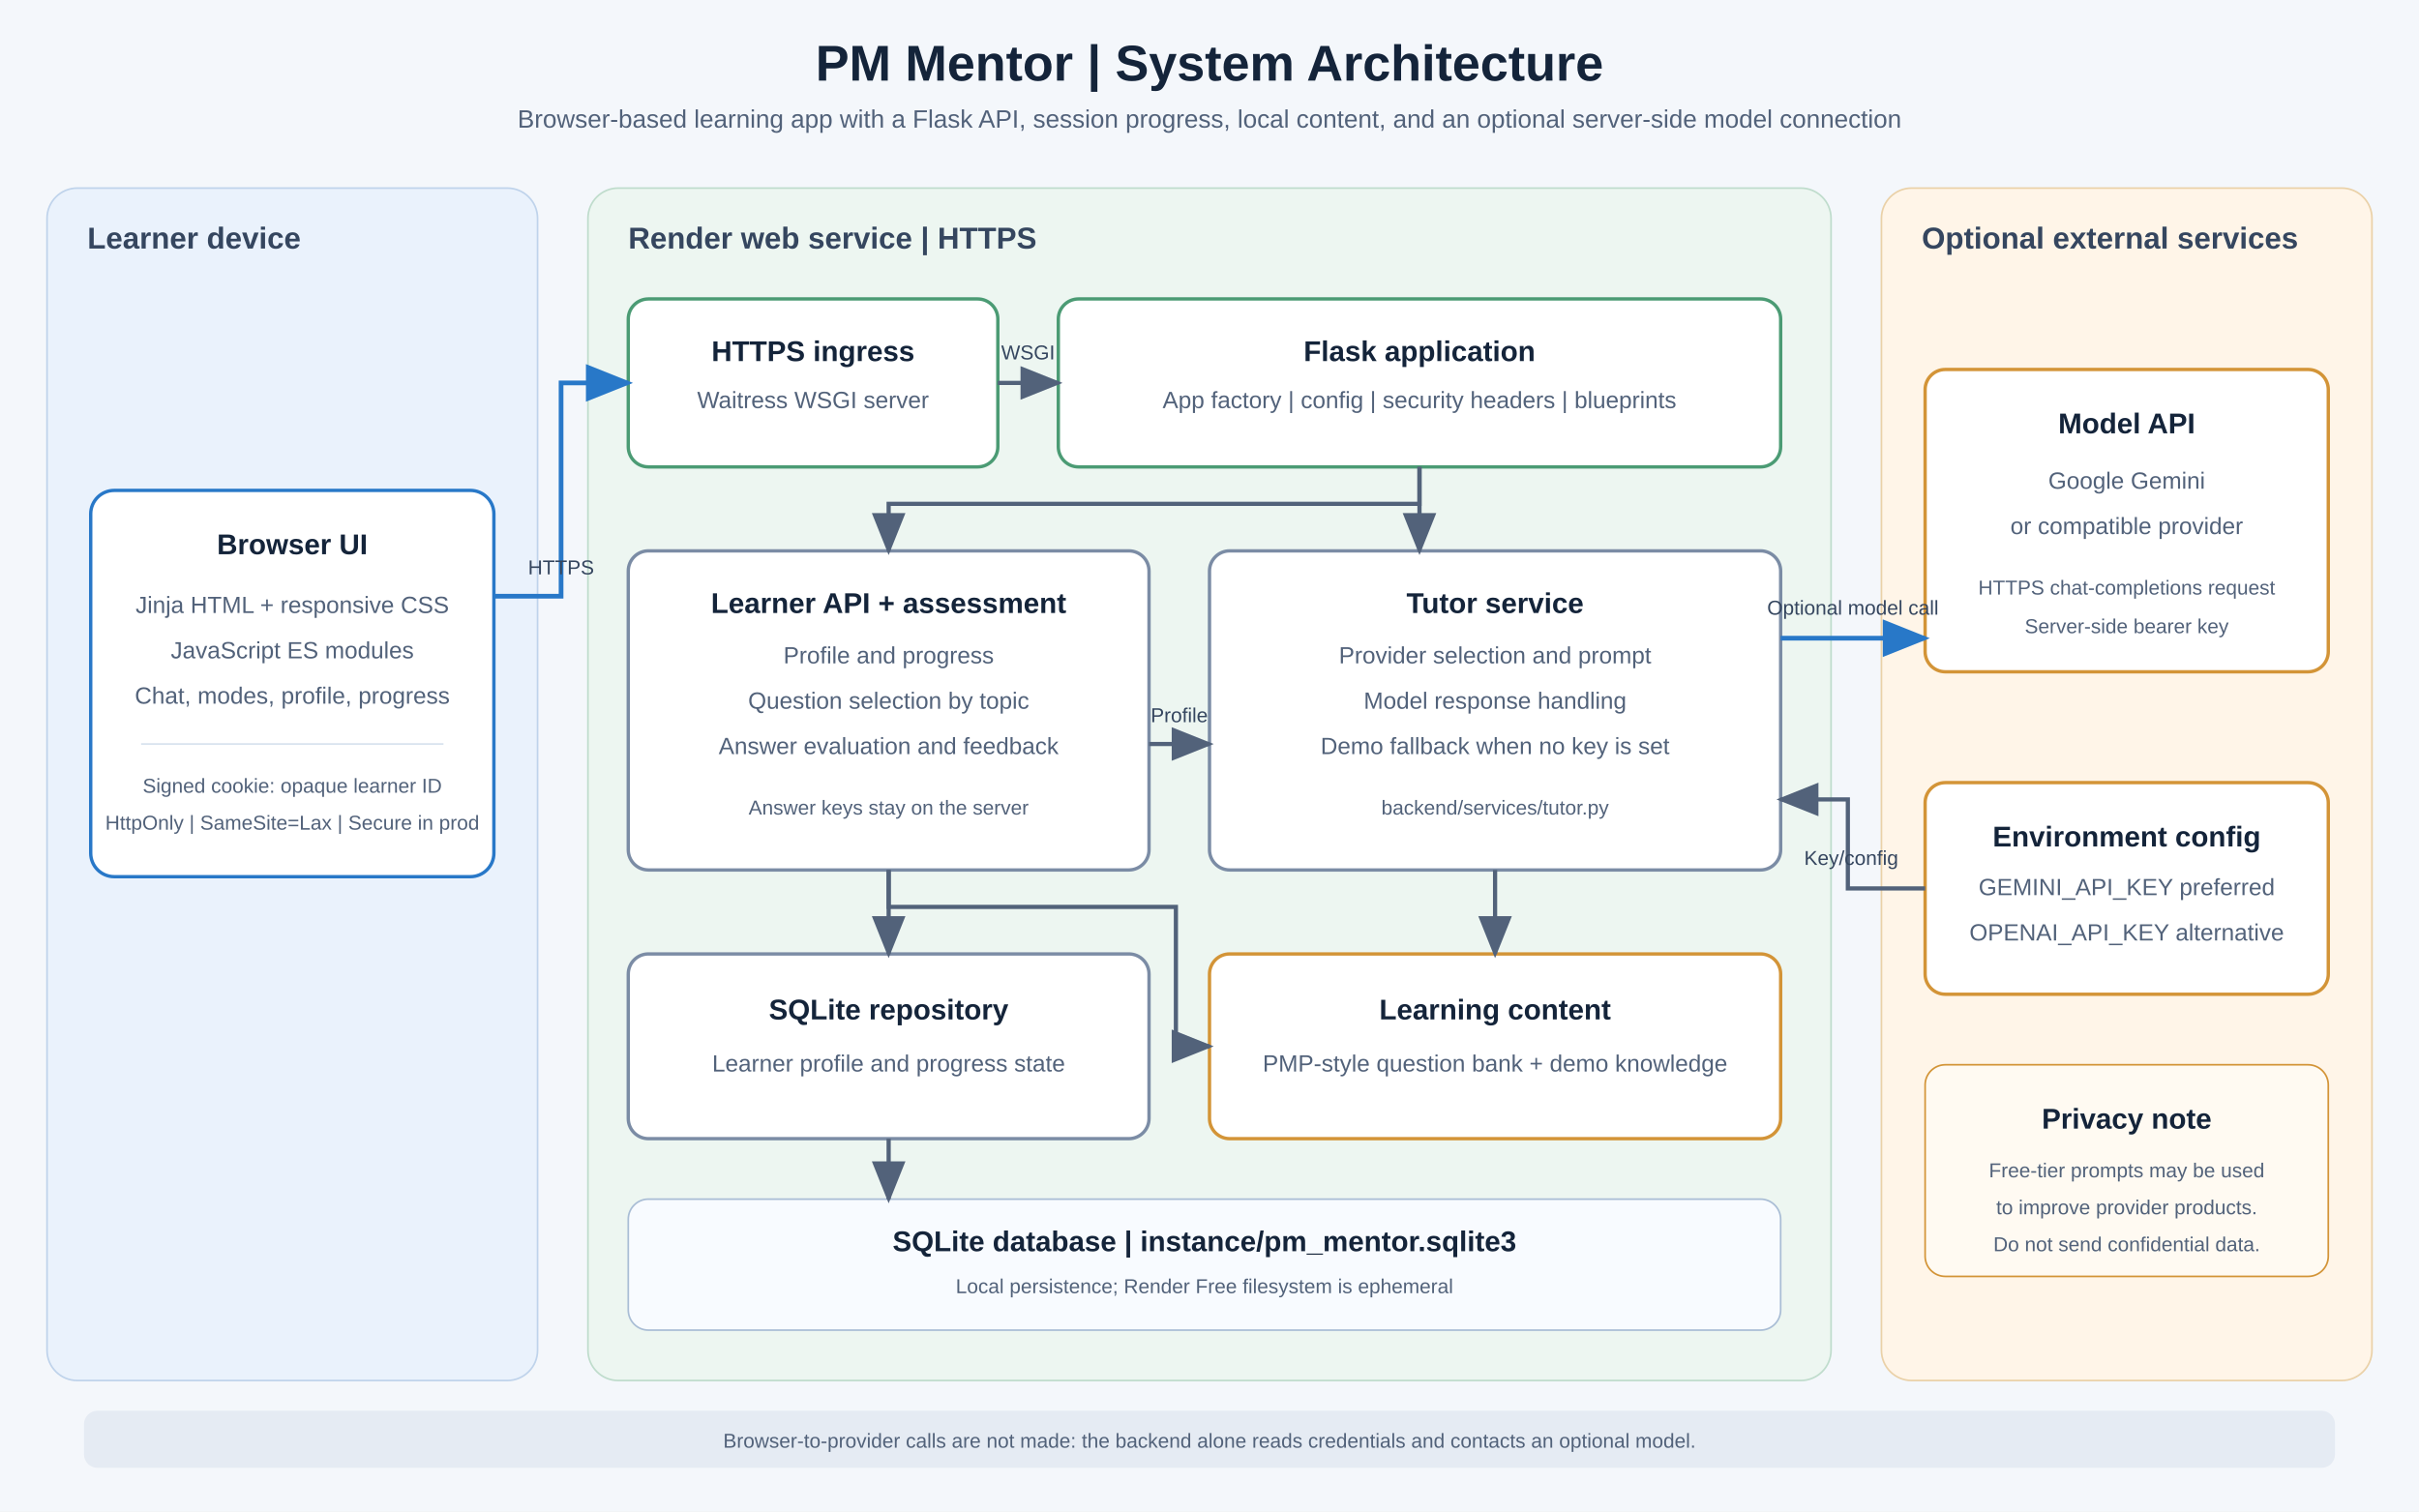
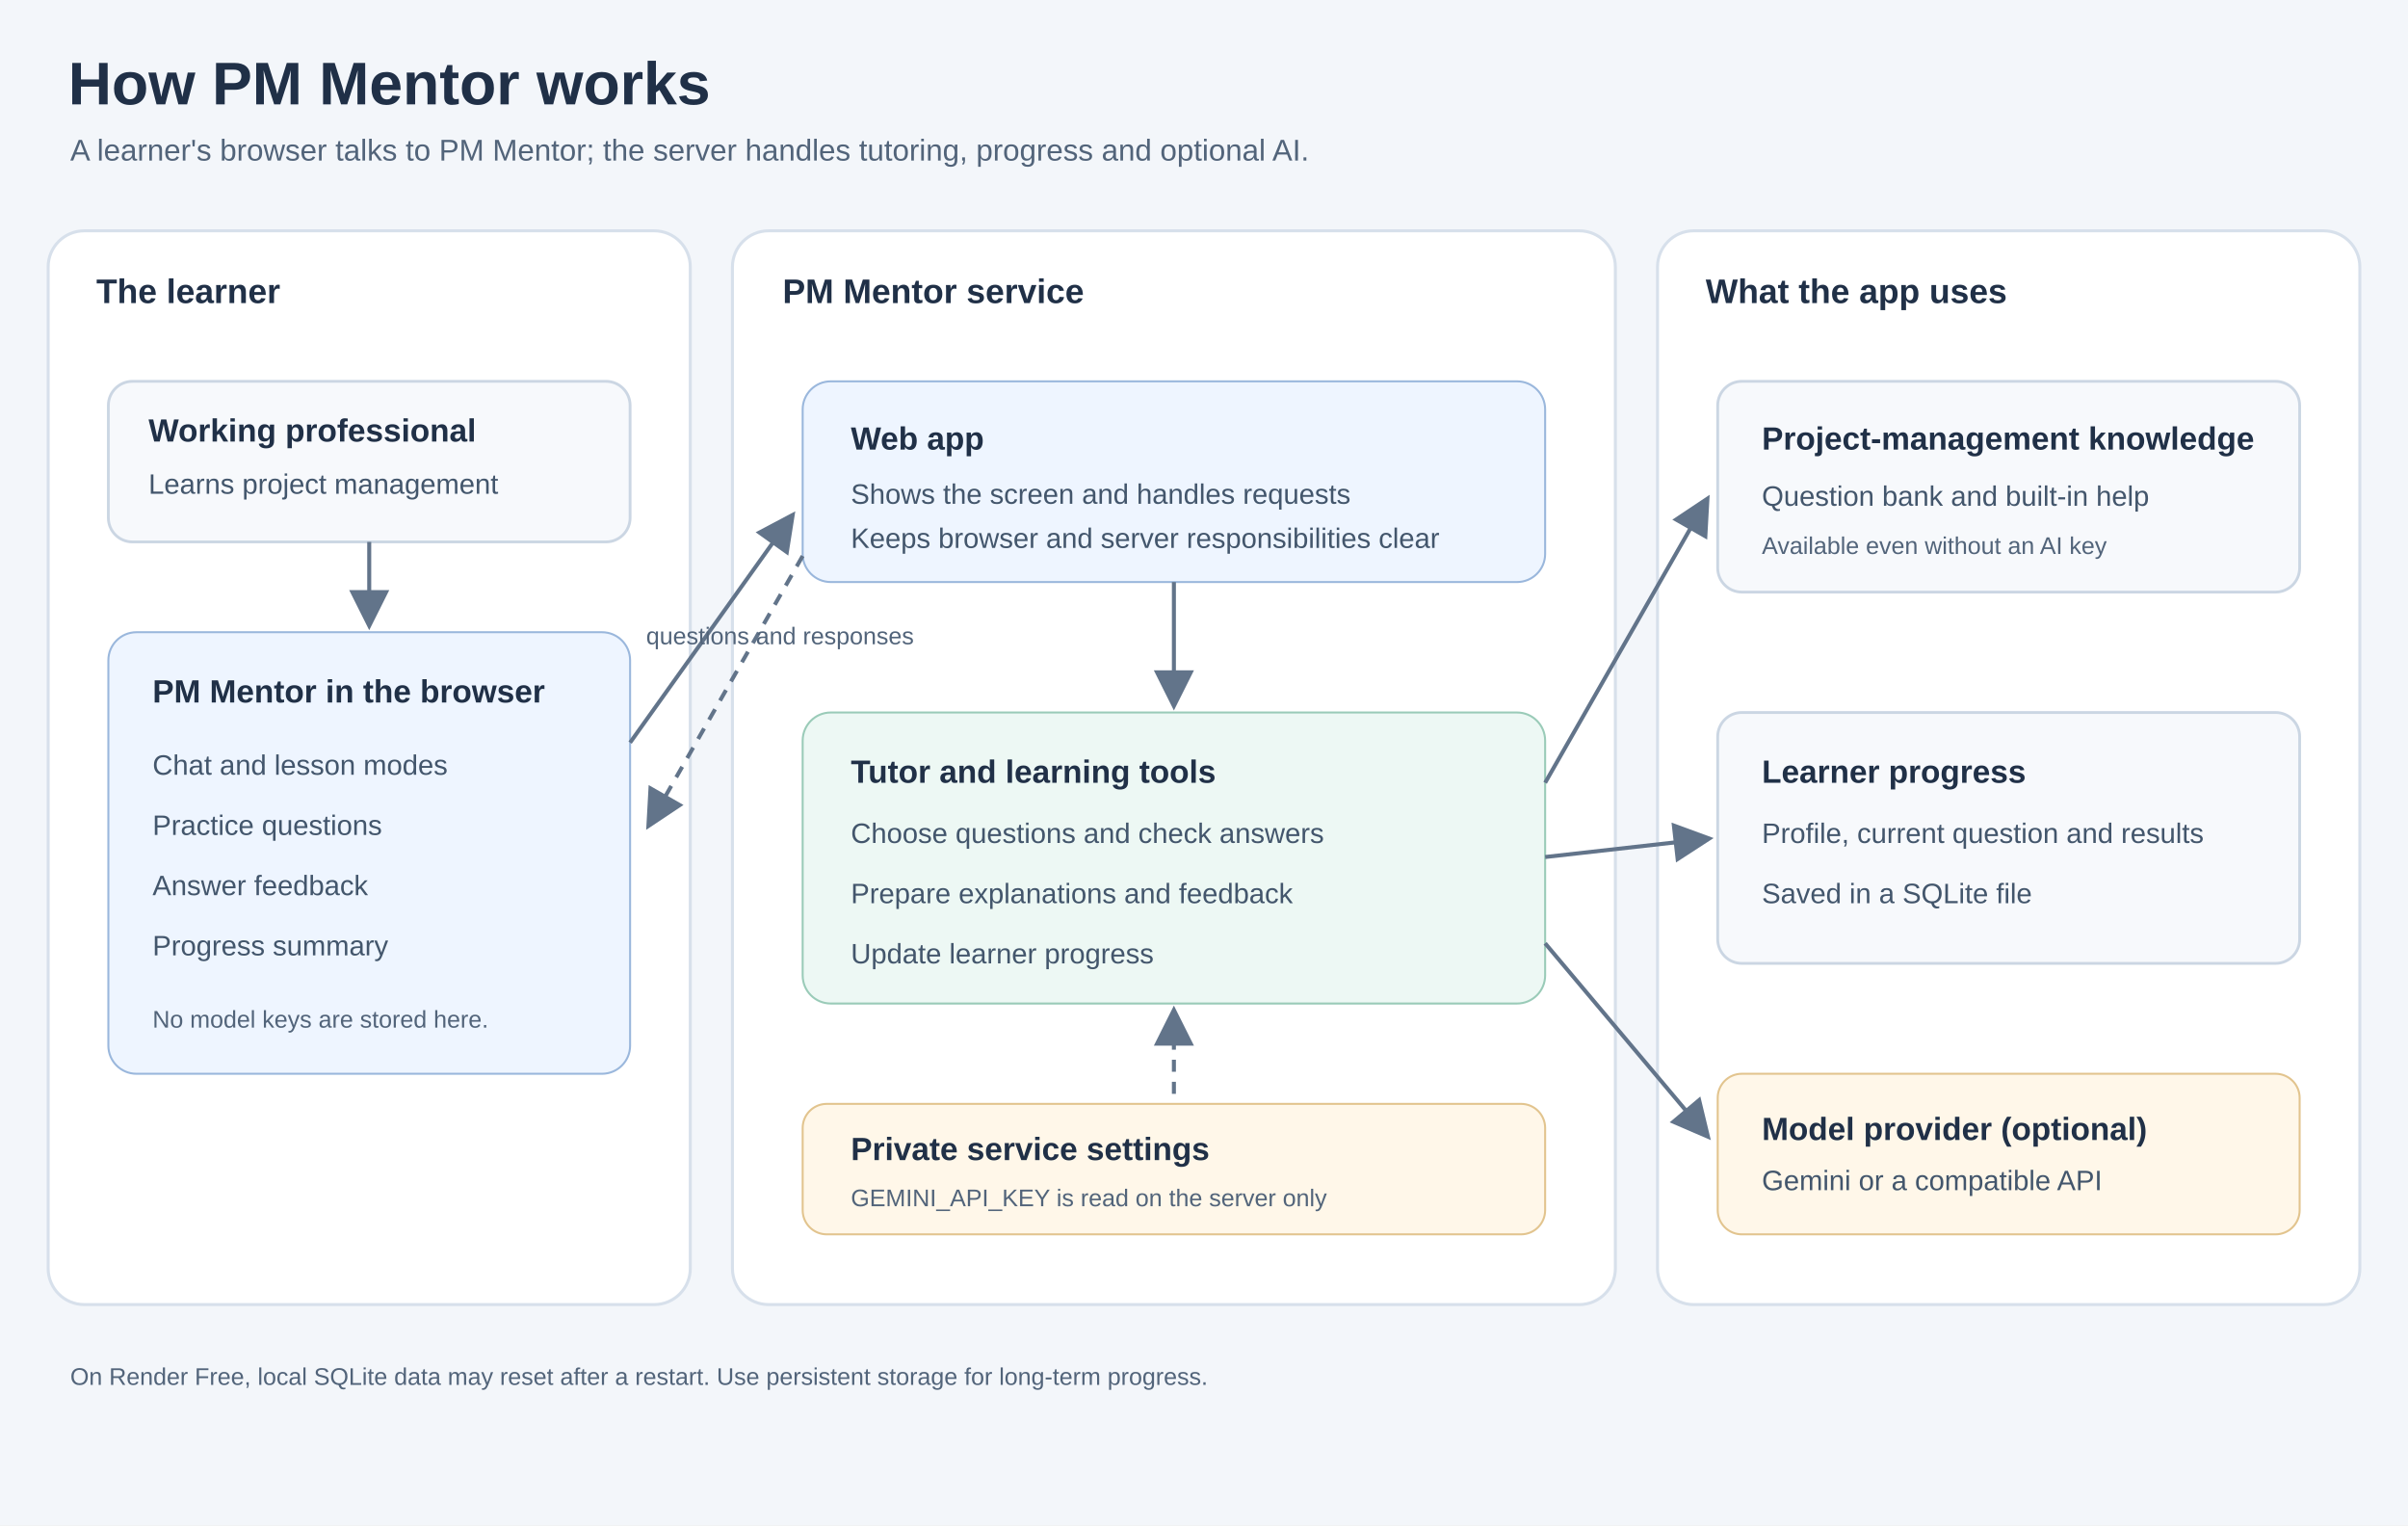
- <svg xmlns="http://www.w3.org/2000/svg" width="1440" height="900" viewBox="0 0 1440 900" role="img" aria-labelledby="title description">
+ <svg xmlns="http://www.w3.org/2000/svg" width="1200" height="760" viewBox="0 0 1200 760" role="img" aria-labelledby="title description">
  <defs>
-     <marker id="arrow" markerWidth="10" markerHeight="8" refX="9" refY="4" orient="auto">
-       <path d="M0,0 L10,4 L0,8 Z" fill="#52627a" />
-     </marker>
-     <marker id="arrow-blue" markerWidth="10" markerHeight="8" refX="9" refY="4" orient="auto">
-       <path d="M0,0 L10,4 L0,8 Z" fill="#2878c8" />
+     <marker id="arrow" markerWidth="10" markerHeight="10" refX="8" refY="5" orient="auto" markerUnits="strokeWidth">
+       <path d="M0,0 L10,5 L0,10 z" fill="#62748a" />
    </marker>
    <style>
-       .title { font: 700 30px Arial, sans-serif; fill: #14243a; }
-       .subtitle { font: 15px Arial, sans-serif; fill: #52627a; }
-       .lane-title { font: 700 18px Arial, sans-serif; fill: #35465f; }
-       .card-title { font: 700 17px Arial, sans-serif; fill: #14243a; }
-       .card-text { font: 14px Arial, sans-serif; fill: #52627a; }
-       .small { font: 12px Arial, sans-serif; fill: #52627a; }
-       .edge-label { font: 12px Arial, sans-serif; fill: #35465f; }
-       .line { fill: none; stroke: #52627a; stroke-width: 2.5; marker-end: url(#arrow); }
-       .api-line { fill: none; stroke: #2878c8; stroke-width: 2.8; marker-end: url(#arrow-blue); }
+       text { font-family: "Segoe UI", Arial, sans-serif; fill: #203047; }
+       .title { font-size: 30px; font-weight: 700; }
+       .subtitle { font-size: 15px; fill: #52647a; }
+       .lane-title { font-size: 17px; font-weight: 700; }
+       .card-title { font-size: 16px; font-weight: 700; }
+       .body { font-size: 14px; fill: #43566c; }
+       .small { font-size: 12px; fill: #52647a; }
+       .lane { fill: #ffffff; stroke: #d7e0eb; stroke-width: 1.5; }
+       .card { fill: #f7f9fc; stroke: #cbd6e3; stroke-width: 1.4; }
+       .browser { fill: #eef5ff; stroke: #9ab7dc; }
+       .learning { fill: #edf8f4; stroke: #9acbb8; }
+       .optional { fill: #fff7e9; stroke: #e2c48e; }
+       .line { fill: none; stroke: #62748a; stroke-width: 2; marker-end: url(#arrow); }
+       .dashed { stroke-dasharray: 6 5; }
    </style>
  </defs>
-   <rect width="1440" height="900" fill="#f4f7fb" />
-   <text id="title" x="720" y="48" text-anchor="middle" class="title">PM Mentor | System Architecture</text>
-   <text x="720" y="76" text-anchor="middle" class="subtitle">Browser-based learning app with a Flask API, session progress, local content, and an optional server-side model connection</text>
-   <rect x="28" y="112" width="292" height="710" rx="18" fill="#eaf2fc" stroke="#bfd3eb" />
-   <text x="52" y="148" class="lane-title">Learner device</text>
-   <rect x="54" y="292" width="240" height="230" rx="14" fill="#ffffff" stroke="#2878c8" stroke-width="2" />
-   <text x="174" y="330" text-anchor="middle" class="card-title">Browser UI</text>
-   <text x="174" y="365" text-anchor="middle" class="card-text">Jinja HTML + responsive CSS</text>
-   <text x="174" y="392" text-anchor="middle" class="card-text">JavaScript ES modules</text>
-   <text x="174" y="419" text-anchor="middle" class="card-text">Chat, modes, profile, progress</text>
-   <line x1="84" y1="443" x2="264" y2="443" stroke="#d8e2ee" />
-   <text x="174" y="472" text-anchor="middle" class="small">Signed cookie: opaque learner ID</text>
-   <text x="174" y="494" text-anchor="middle" class="small">HttpOnly | SameSite=Lax | Secure in prod</text>
-   <rect x="350" y="112" width="740" height="710" rx="18" fill="#edf6f1" stroke="#bfdccc" />
-   <text x="374" y="148" class="lane-title">Render web service | HTTPS</text>
-   <rect x="374" y="178" width="220" height="100" rx="12" fill="#ffffff" stroke="#4b9b74" stroke-width="2" />
-   <text x="484" y="215" text-anchor="middle" class="card-title">HTTPS ingress</text>
-   <text x="484" y="243" text-anchor="middle" class="card-text">Waitress WSGI server</text>
-   <rect x="630" y="178" width="430" height="100" rx="12" fill="#ffffff" stroke="#4b9b74" stroke-width="2" />
-   <text x="845" y="215" text-anchor="middle" class="card-title">Flask application</text>
-   <text x="845" y="243" text-anchor="middle" class="card-text">App factory | config | security headers | blueprints</text>
-   <rect x="374" y="328" width="310" height="190" rx="12" fill="#ffffff" stroke="#7b8ca5" stroke-width="2" />
-   <text x="529" y="365" text-anchor="middle" class="card-title">Learner API + assessment</text>
-   <text x="529" y="395" text-anchor="middle" class="card-text">Profile and progress</text>
-   <text x="529" y="422" text-anchor="middle" class="card-text">Question selection by topic</text>
-   <text x="529" y="449" text-anchor="middle" class="card-text">Answer evaluation and feedback</text>
-   <text x="529" y="485" text-anchor="middle" class="small">Answer keys stay on the server</text>
-   <rect x="720" y="328" width="340" height="190" rx="12" fill="#ffffff" stroke="#7b8ca5" stroke-width="2" />
-   <text x="890" y="365" text-anchor="middle" class="card-title">Tutor service</text>
-   <text x="890" y="395" text-anchor="middle" class="card-text">Provider selection and prompt</text>
-   <text x="890" y="422" text-anchor="middle" class="card-text">Model response handling</text>
-   <text x="890" y="449" text-anchor="middle" class="card-text">Demo fallback when no key is set</text>
-   <text x="890" y="485" text-anchor="middle" class="small">backend/services/tutor.py</text>
-   <rect x="374" y="568" width="310" height="110" rx="12" fill="#ffffff" stroke="#7b8ca5" stroke-width="2" />
-   <text x="529" y="607" text-anchor="middle" class="card-title">SQLite repository</text>
-   <text x="529" y="638" text-anchor="middle" class="card-text">Learner profile and progress state</text>
-   <rect x="720" y="568" width="340" height="110" rx="12" fill="#ffffff" stroke="#d39437" stroke-width="2" />
-   <text x="890" y="607" text-anchor="middle" class="card-title">Learning content</text>
-   <text x="890" y="638" text-anchor="middle" class="card-text">PMP-style question bank + demo knowledge</text>
-   <rect x="374" y="714" width="686" height="78" rx="12" fill="#f8fbff" stroke="#a9bdd5" />
-   <text x="717" y="745" text-anchor="middle" class="card-title">SQLite database | instance/pm_mentor.sqlite3</text>
-   <text x="717" y="770" text-anchor="middle" class="small">Local persistence; Render Free filesystem is ephemeral</text>
-   <rect x="1120" y="112" width="292" height="710" rx="18" fill="#fff5e8" stroke="#ead1a8" />
-   <text x="1144" y="148" class="lane-title">Optional external services</text>
-   <rect x="1146" y="220" width="240" height="180" rx="12" fill="#ffffff" stroke="#d39437" stroke-width="2" />
-   <text x="1266" y="258" text-anchor="middle" class="card-title">Model API</text>
-   <text x="1266" y="291" text-anchor="middle" class="card-text">Google Gemini</text>
-   <text x="1266" y="318" text-anchor="middle" class="card-text">or compatible provider</text>
-   <text x="1266" y="354" text-anchor="middle" class="small">HTTPS chat-completions request</text>
-   <text x="1266" y="377" text-anchor="middle" class="small">Server-side bearer key</text>
-   <rect x="1146" y="466" width="240" height="126" rx="12" fill="#ffffff" stroke="#d39437" stroke-width="2" />
-   <text x="1266" y="504" text-anchor="middle" class="card-title">Environment config</text>
-   <text x="1266" y="533" text-anchor="middle" class="card-text">GEMINI_API_KEY preferred</text>
-   <text x="1266" y="560" text-anchor="middle" class="card-text">OPENAI_API_KEY alternative</text>
-   <rect x="1146" y="634" width="240" height="126" rx="12" fill="#fffaf2" stroke="#d39437" />
-   <text x="1266" y="672" text-anchor="middle" class="card-title">Privacy note</text>
-   <text x="1266" y="701" text-anchor="middle" class="small">Free-tier prompts may be used</text>
-   <text x="1266" y="723" text-anchor="middle" class="small">to improve provider products.</text>
-   <text x="1266" y="745" text-anchor="middle" class="small">Do not send confidential data.</text>
-   <path d="M294 355 H334 V228 H374" class="api-line" />
-   <text x="334" y="342" text-anchor="middle" class="edge-label">HTTPS</text>
-   <path d="M594 228 H630" class="line" />
-   <text x="612" y="214" text-anchor="middle" class="edge-label">WSGI</text>
-   <path d="M845 278 V300 H529 V328" class="line" />
-   <path d="M845 278 V328" class="line" />
-   <path d="M529 518 V568" class="line" />
-   <path d="M684 443 H720" class="line" />
-   <text x="702" y="430" text-anchor="middle" class="edge-label">Profile</text>
-   <path d="M890 518 V568" class="line" />
-   <path d="M529 518 V540 H700 V623 H720" class="line" />
-   <path d="M529 678 V714" class="line" />
-   <path d="M1060 380 H1146" class="api-line" />
-   <text x="1103" y="366" text-anchor="middle" class="edge-label">Optional model call</text>
-   <path d="M1146 529 H1100 V476 H1060" class="line" />
-   <text x="1102" y="515" text-anchor="middle" class="edge-label">Key/config</text>
-   <rect x="50" y="840" width="1340" height="34" rx="8" fill="#e5ebf3" />
-   <text x="720" y="862" text-anchor="middle" class="small">Browser-to-provider calls are not made: the backend alone reads credentials and contacts an optional model.</text>
+   <rect width="1200" height="760" fill="#f3f6fa" />
+   <text x="34" y="52" class="title">How PM Mentor works</text>
+   <text x="35" y="80" class="subtitle">A learner's browser talks to PM Mentor; the server handles tutoring, progress and optional AI.</text>
+   <rect x="24" y="115" width="320" height="535" rx="18" class="lane" />
+   <rect x="365" y="115" width="440" height="535" rx="18" class="lane" />
+   <rect x="826" y="115" width="350" height="535" rx="18" class="lane" />
+   <text x="48" y="151" class="lane-title">The learner</text>
+   <text x="390" y="151" class="lane-title">PM Mentor service</text>
+   <text x="850" y="151" class="lane-title">What the app uses</text>
+   <rect x="54" y="190" width="260" height="80" rx="12" class="card" />
+   <text x="74" y="220" class="card-title">Working professional</text>
+   <text x="74" y="246" class="body">Learns project management</text>
+   <rect x="54" y="315" width="260" height="220" rx="14" class="browser" />
+   <text x="76" y="350" class="card-title">PM Mentor in the browser</text>
+   <text x="76" y="386" class="body">Chat and lesson modes</text>
+   <text x="76" y="416" class="body">Practice questions</text>
+   <text x="76" y="446" class="body">Answer feedback</text>
+   <text x="76" y="476" class="body">Progress summary</text>
+   <text x="76" y="512" class="small">No model keys are stored here.</text>
+   <rect x="400" y="190" width="370" height="100" rx="14" class="browser" />
+   <text x="424" y="224" class="card-title">Web app</text>
+   <text x="424" y="251" class="body">Shows the screen and handles requests</text>
+   <text x="424" y="273" class="body">Keeps browser and server responsibilities clear</text>
+   <rect x="400" y="355" width="370" height="145" rx="14" class="learning" />
+   <text x="424" y="390" class="card-title">Tutor and learning tools</text>
+   <text x="424" y="420" class="body">Choose questions and check answers</text>
+   <text x="424" y="450" class="body">Prepare explanations and feedback</text>
+   <text x="424" y="480" class="body">Update learner progress</text>
+   <rect x="400" y="550" width="370" height="65" rx="12" class="optional" />
+   <text x="424" y="578" class="card-title">Private service settings</text>
+   <text x="424" y="601" class="small">GEMINI_API_KEY is read on the server only</text>
+   <rect x="856" y="190" width="290" height="105" rx="12" class="card" />
+   <text x="878" y="224" class="card-title">Project-management knowledge</text>
+   <text x="878" y="252" class="body">Question bank and built-in help</text>
+   <text x="878" y="276" class="small">Available even without an AI key</text>
+   <rect x="856" y="355" width="290" height="125" rx="12" class="card" />
+   <text x="878" y="390" class="card-title">Learner progress</text>
+   <text x="878" y="420" class="body">Profile, current question and results</text>
+   <text x="878" y="450" class="body">Saved in a SQLite file</text>
+   <rect x="856" y="535" width="290" height="80" rx="12" class="optional" />
+   <text x="878" y="568" class="card-title">Model provider (optional)</text>
+   <text x="878" y="593" class="body">Gemini or a compatible API</text>
+   <path d="M184 270 L184 310" class="line" />
+   <path d="M314 370 L394 258" class="line" />
+   <path d="M400 277 L324 410" class="line dashed" />
+   <text x="322" y="321" class="small">questions and responses</text>
+   <path d="M585 290 L585 350" class="line" />
+   <path d="M770 390 L850 250" class="line" />
+   <path d="M770 427 L850 418" class="line" />
+   <path d="M770 470 L850 565" class="line" />
+   <path d="M585 545 L585 505" class="line dashed" />
+   <text x="35" y="690" class="small">On Render Free, local SQLite data may reset after a restart. Use persistent storage for long-term progress.</text>
</svg>
